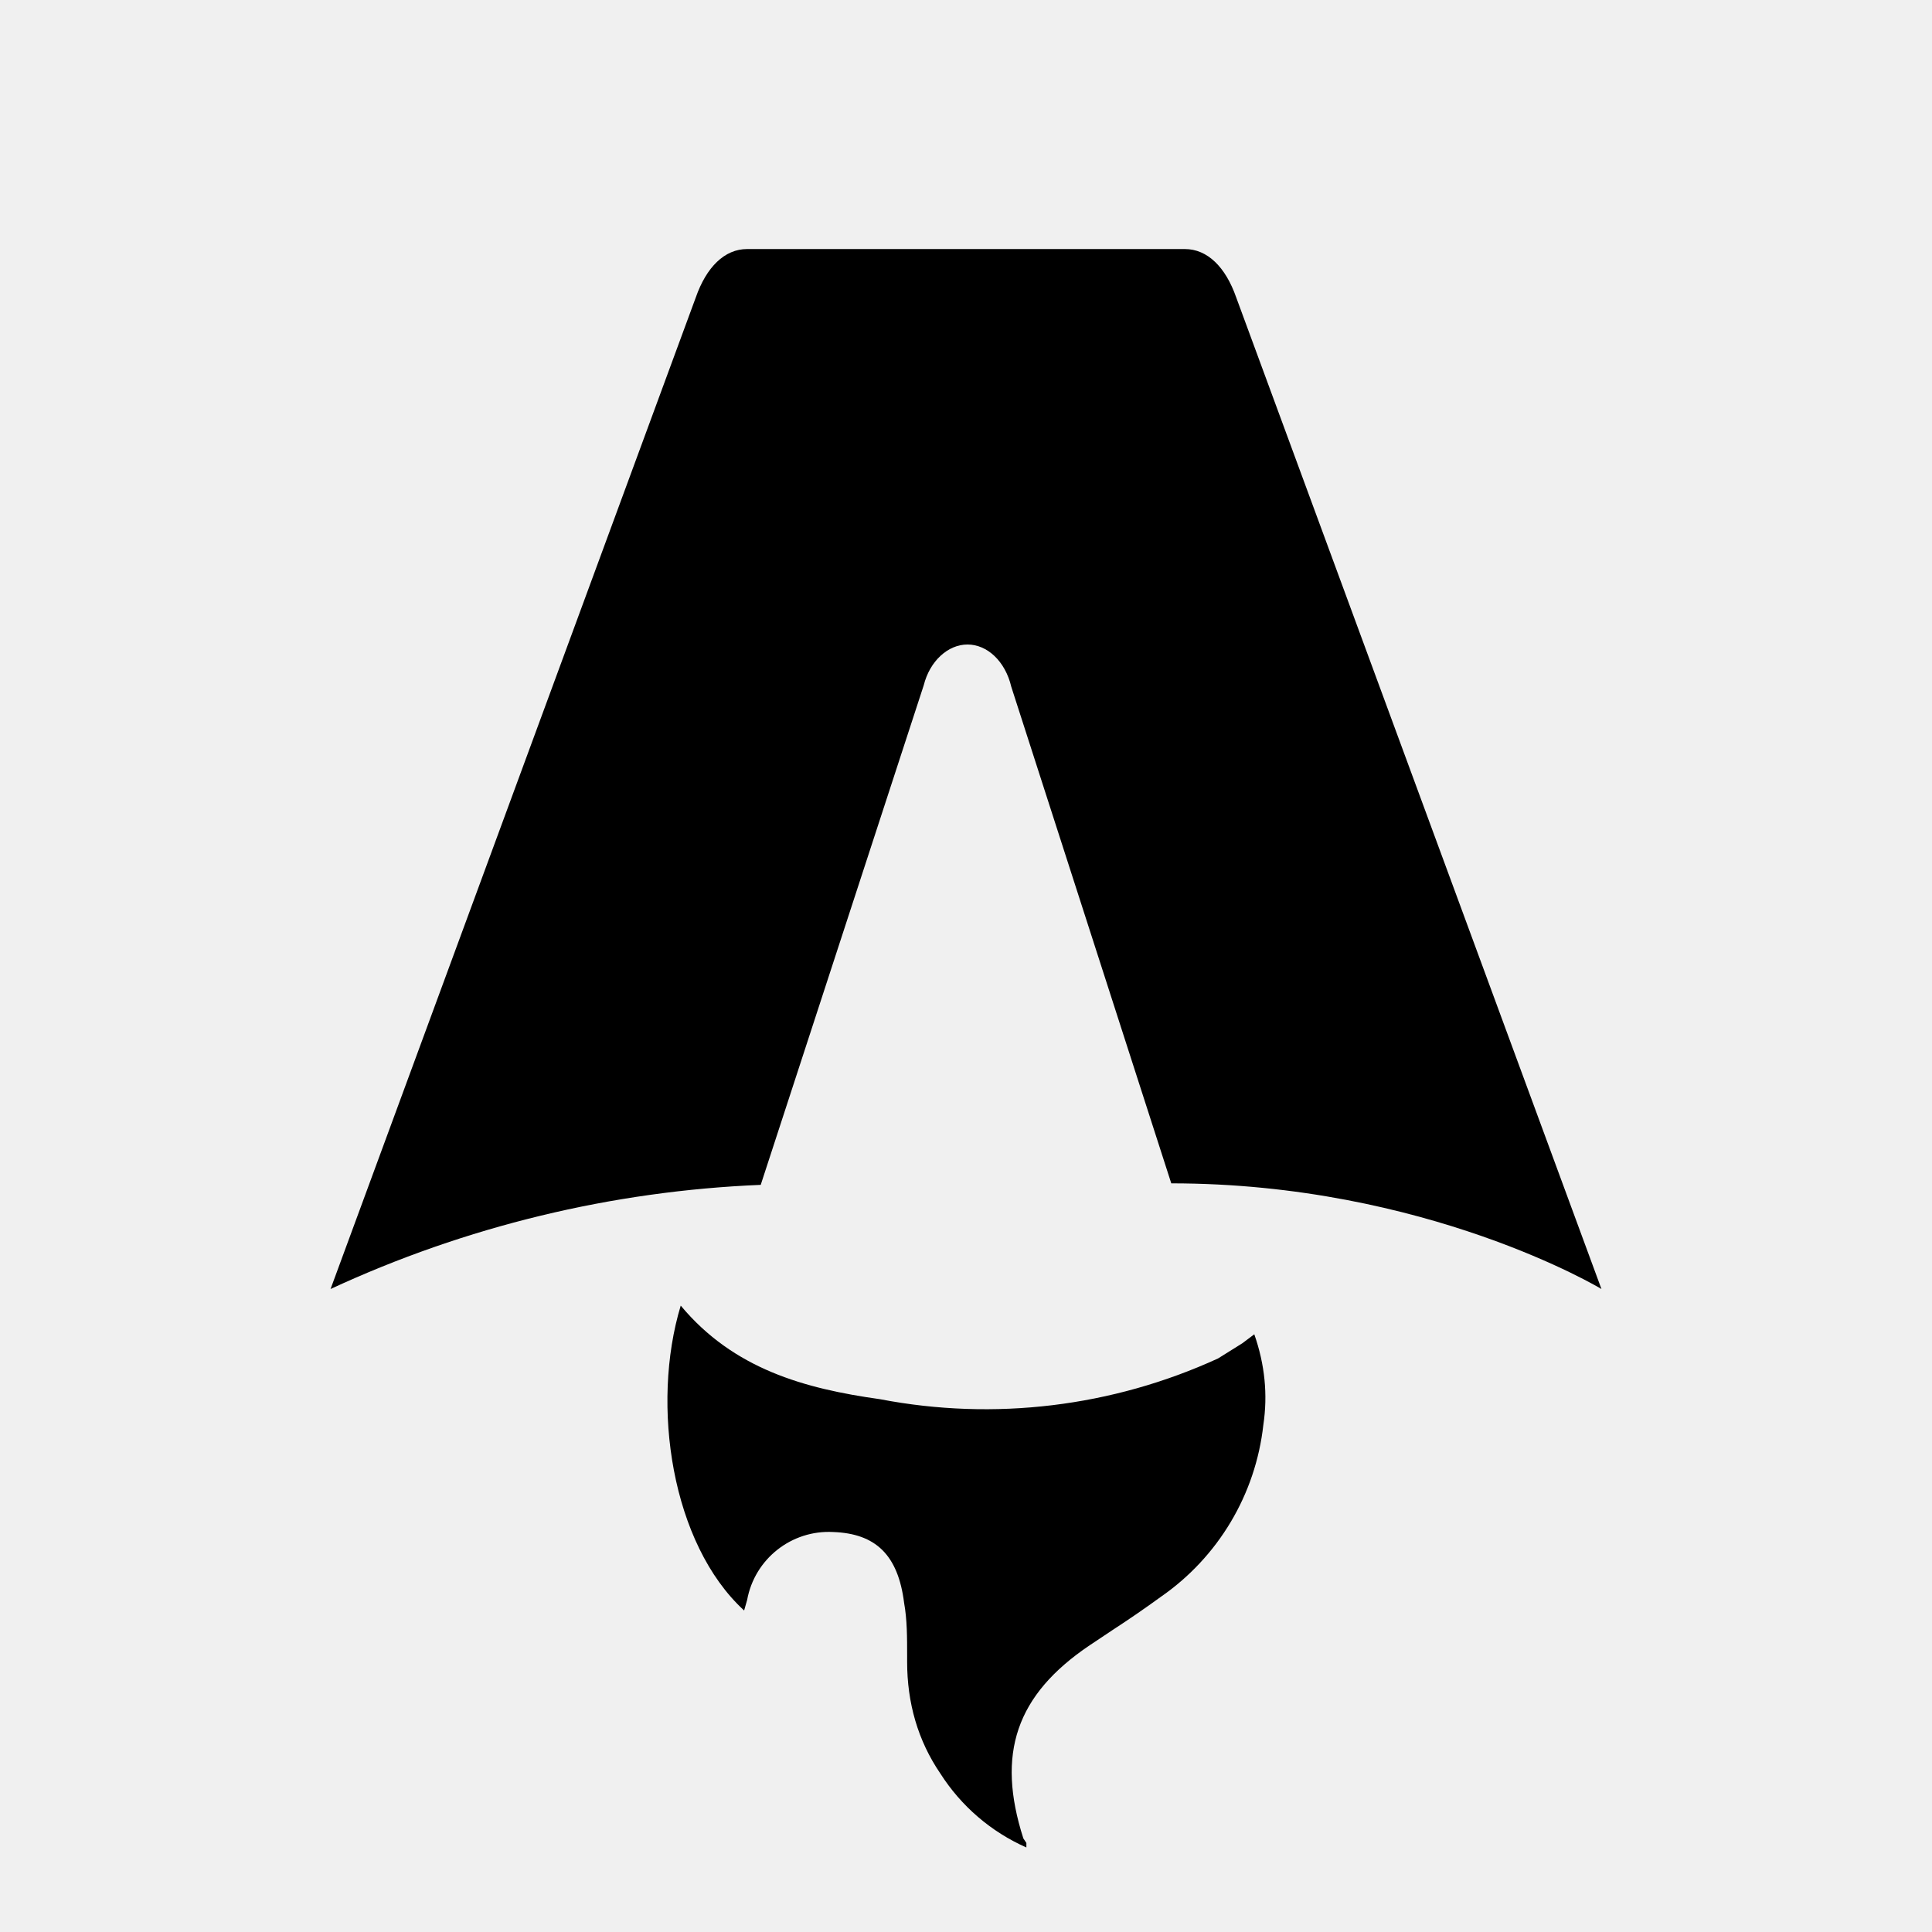
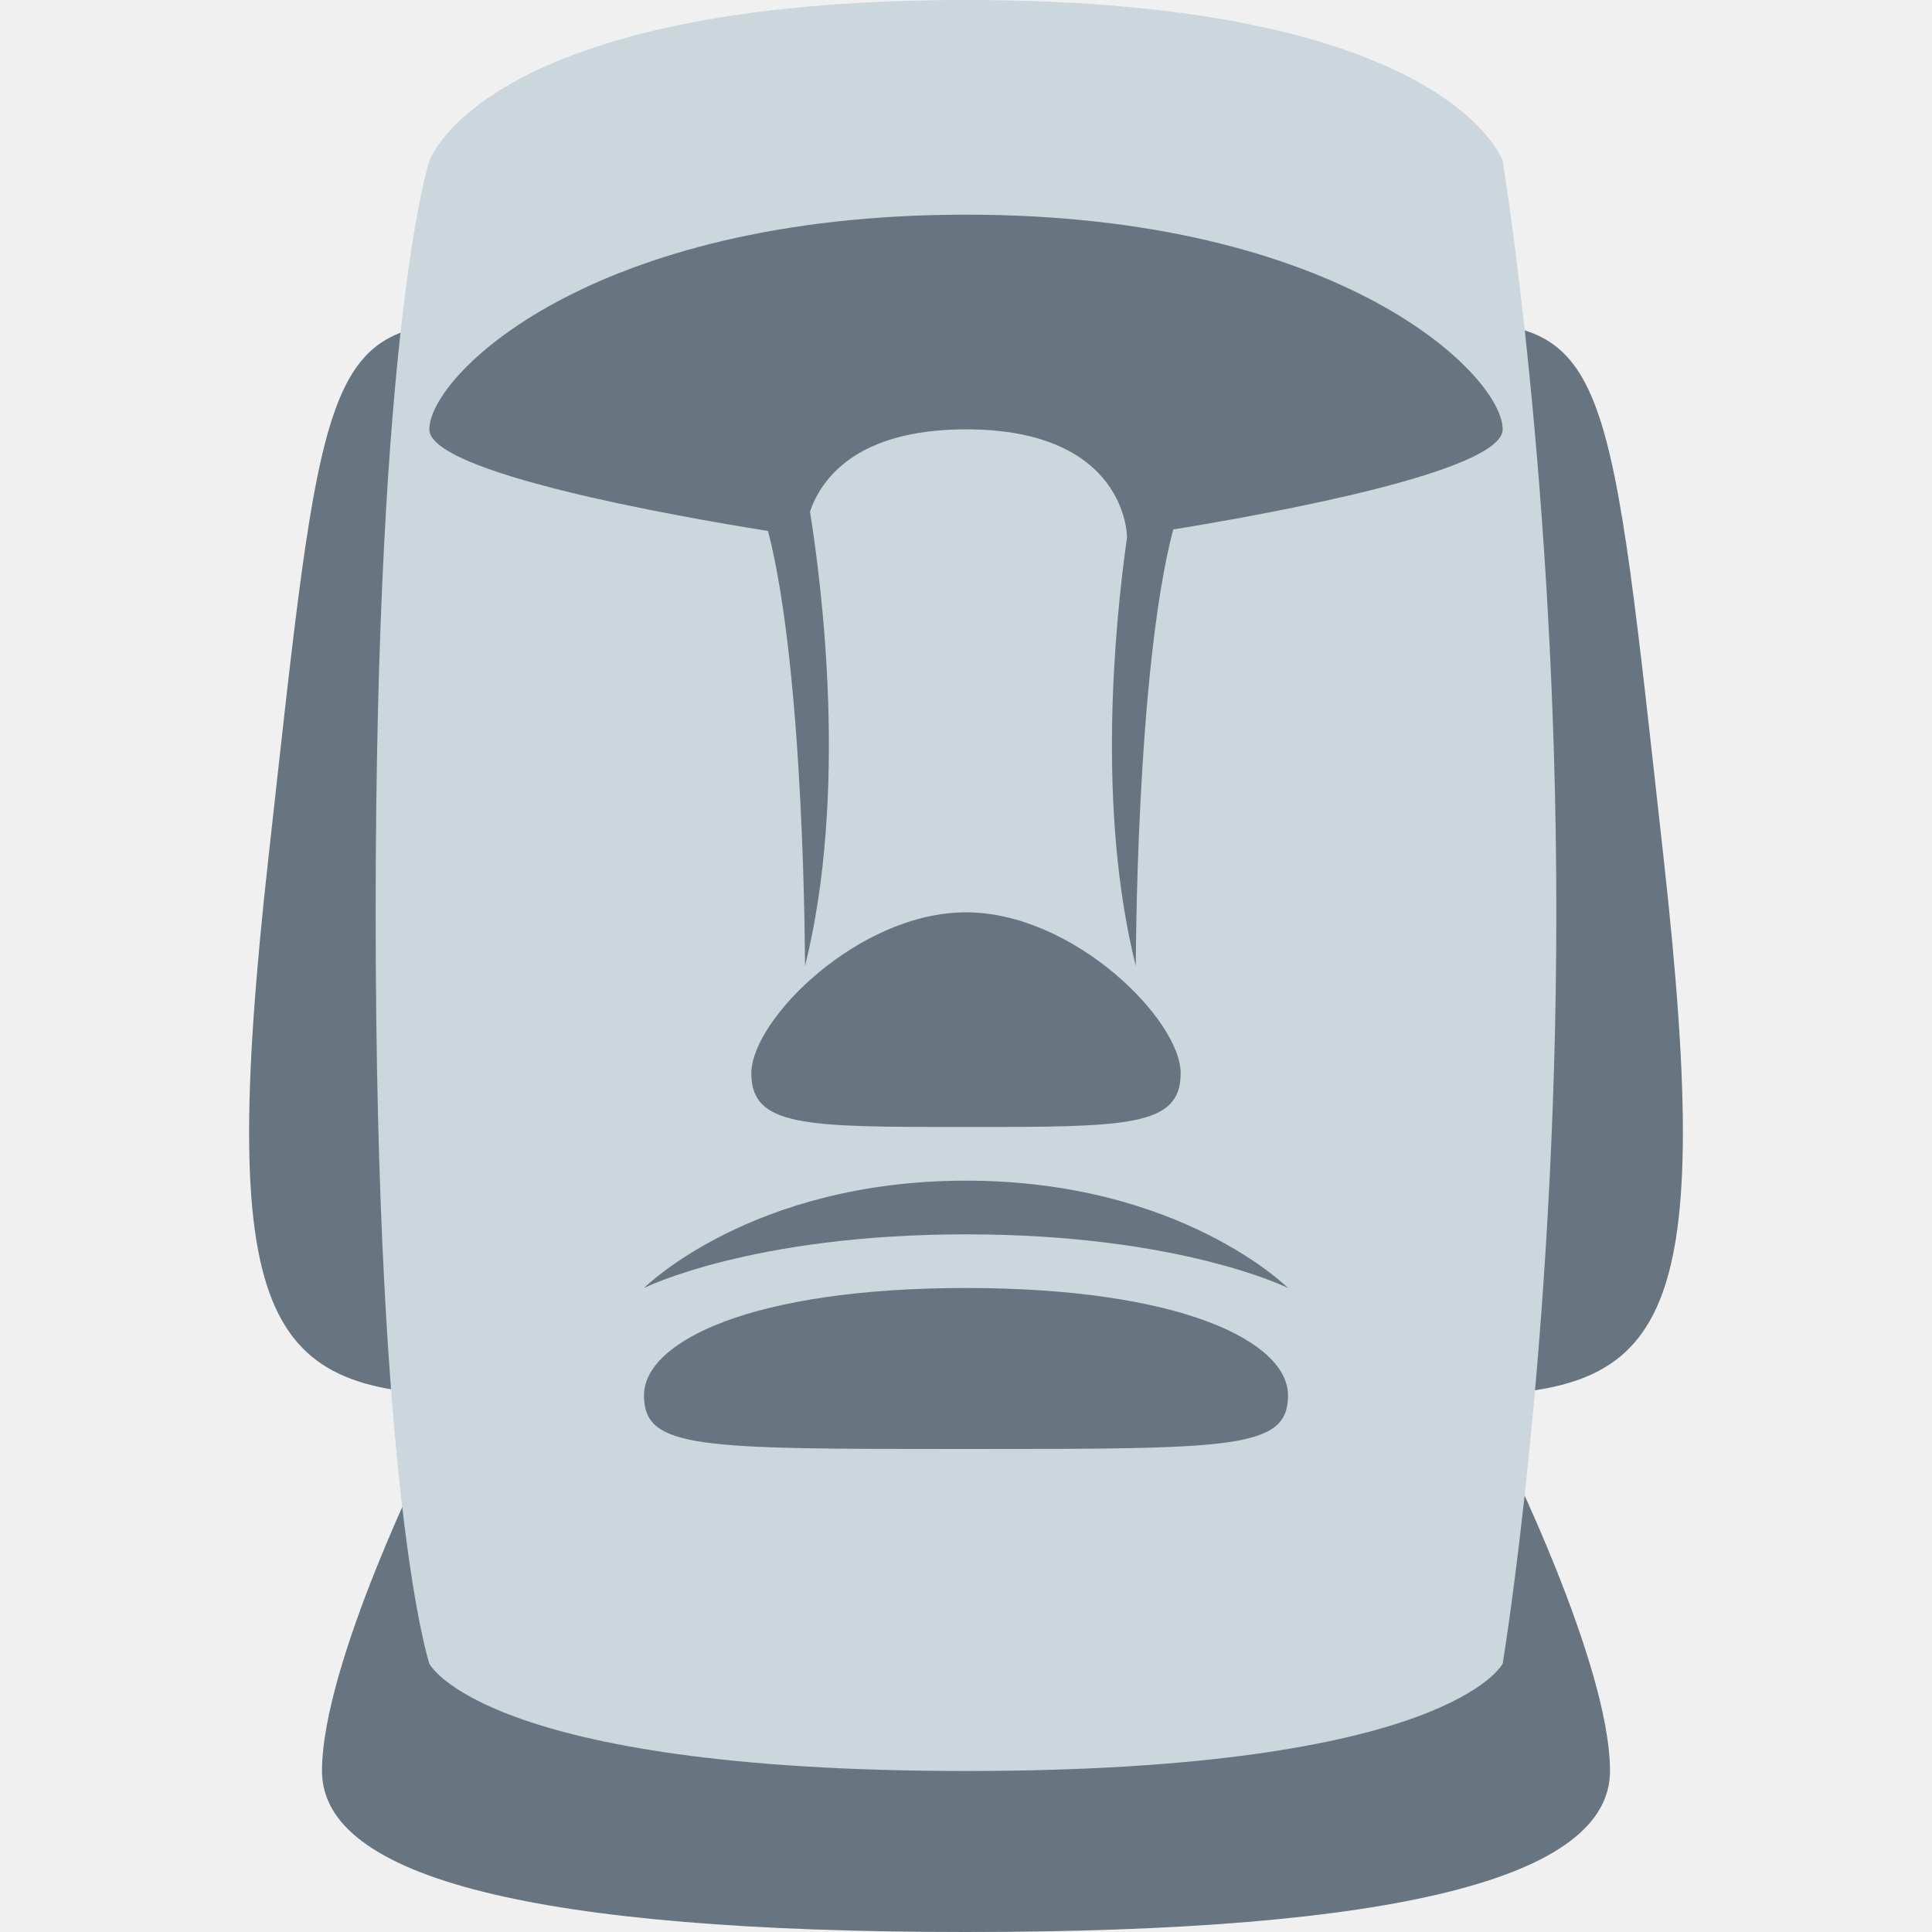
- <svg xmlns="http://www.w3.org/2000/svg" fill="none" viewBox="0 0 128 128">
-   <path d="M50.4 78.5a75.1 75.1 0 0 0-28.5 6.9l24.2-65.7c.7-2 1.9-3.2 3.4-3.2h29c1.5 0 2.7 1.2 3.4 3.2l24.2 65.7s-11.6-7-28.5-7L67 45.5c-.4-1.7-1.6-2.8-2.9-2.8-1.3 0-2.5 1.1-2.9 2.7L50.4 78.5Zm-1.1 28.2Zm-4.2-20.2c-2 6.6-.6 15.8 4.2 20.2a17.5 17.5 0 0 1 .2-.7 5.5 5.5 0 0 1 5.7-4.5c2.8.1 4.3 1.5 4.7 4.7.2 1.1.2 2.3.2 3.5v.4c0 2.7.7 5.2 2.2 7.4a13 13 0 0 0 5.7 4.9v-.3l-.2-.3c-1.8-5.6-.5-9.5 4.4-12.8l1.5-1a73 73 0 0 0 3.2-2.2 16 16 0 0 0 6.8-11.4c.3-2 .1-4-.6-6l-.8.6-1.6 1a37 37 0 0 1-22.4 2.7c-5-.7-9.7-2-13.2-6.2Z" />
-   <style>
-         path { fill: #000; }
-         @media (prefers-color-scheme: dark) {
-             path { fill: #FFF; }
-         }
-     </style>
+ <svg xmlns="http://www.w3.org/2000/svg" width="800px" height="800px" viewBox="0 0 36 36" aria-hidden="true" role="img" class="iconify iconify--twemoji" preserveAspectRatio="xMidYMid meet">
+   <path fill="#66757F" d="M8 27s-2 4-2 6s4 3 12 3s12-1 12-3s-2-6-2-6H8zM9 6C6 6 6 7 5 16c-.994 8.945 0 10 4 10c2 0 2-20 0-20zm18 0c3 0 3 1 4 10c.994 8.945 0 10-4 10c-2 0-2-20 0-20z" />
+   <path fill="#CCD6DD" d="M8 3s1-3 10-3s10 3 10 3s1 6 1 14s-1 14-1 14s-1 2-10 2s-10-2-10-2s-1-3-1-14S8 3 8 3z" />
+   <path fill="#66757F" d="M28 8c0-1-3-4-10-4S8 7 8 8c0 .807 4.548 1.612 6.311 1.894C14.999 12.548 15 18 15 18c.805-3.218.315-7.079.093-8.467C15.295 8.942 15.941 8 18 8c3 0 3 2 3 2h.002c-.234 1.657-.566 5.089.162 8c0 0 .002-5.491.697-8.134C23.727 9.562 28 8.782 28 8z" />
+   <path fill="#66757F" d="M14 20c0-1 2-3 4-3s4 2 4 3s-1 1-4 1s-4 0-4-1zm-2 4s2-2 6-2s6 2 6 2s-2-1-6-1s-6 1-6 1zm0 2c0-1 2-2 6-2s6 1 6 2s-1 1-6 1s-6 0-6-1z" />
</svg>
